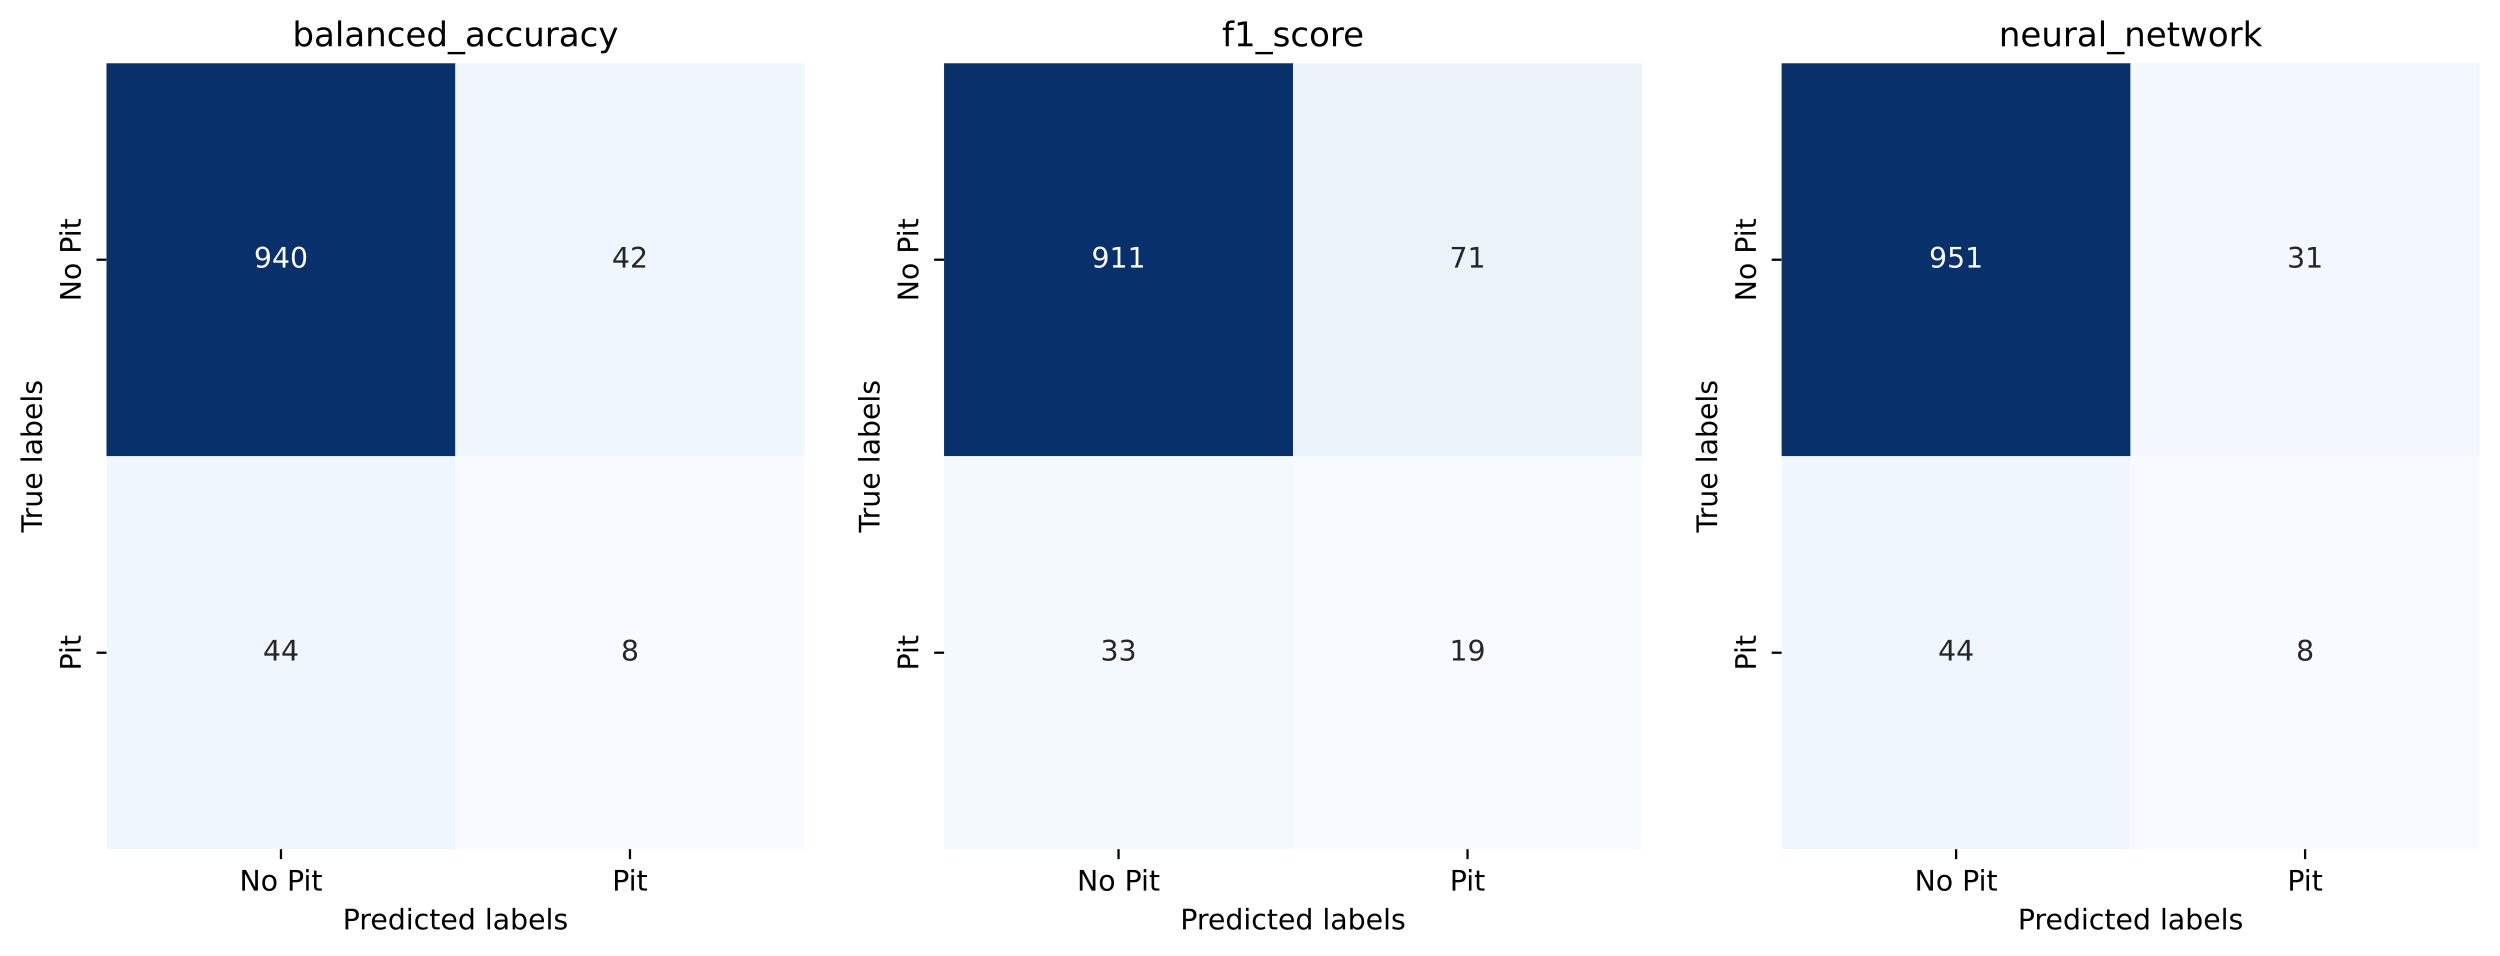
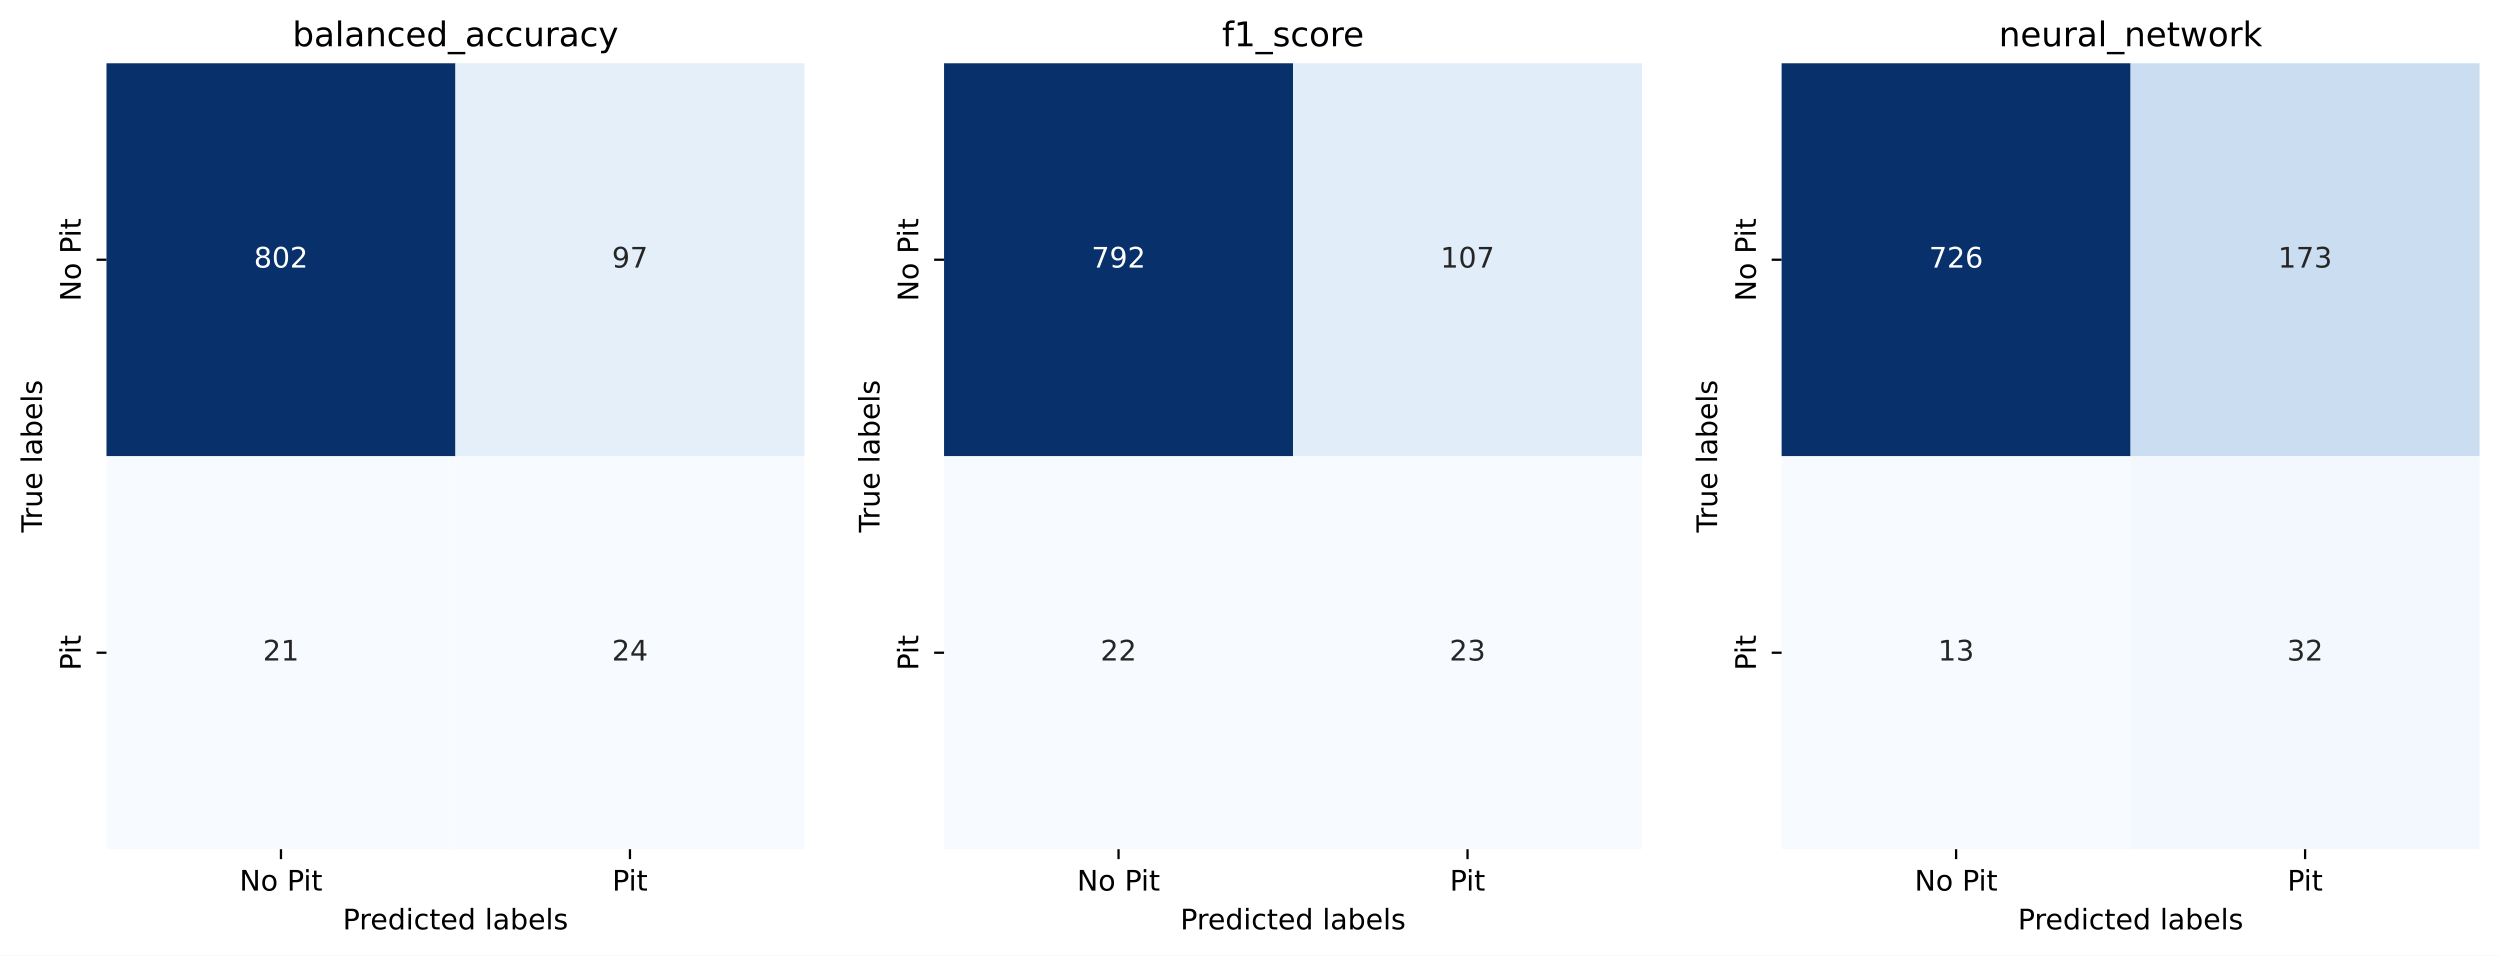
<svg xmlns="http://www.w3.org/2000/svg" xmlns:xlink="http://www.w3.org/1999/xlink" width="881.756pt" height="337.074pt" viewBox="0 0 881.756 337.074" version="1.1">
  <defs>
    <style type="text/css">*{stroke-linejoin: round; stroke-linecap: butt}</style>
  </defs>
  <g id="figure_1">
    <g id="patch_1">
      <path d="M 0 337.074  L 881.756 337.074  L 881.756 0  L 0 0  z " style="fill: #ffffff" />
    </g>
    <g id="axes_1">
      <g id="patch_2">
        <path d="M 37.556 299.518  L 283.733 299.518  L 283.733 22.318  L 37.556 22.318  z " style="fill: #ffffff" />
      </g>
      <g id="QuadMesh_1">
-         <path d="M 37.556 22.318  L 160.644 22.318  L 160.644 160.918  L 37.556 160.918  L 37.556 22.318  " clip-path="url(#p1b3967fce9)" style="fill: #08306b" />
-         <path d="M 160.644 22.318  L 283.733 22.318  L 283.733 160.918  L 160.644 160.918  L 160.644 22.318  " clip-path="url(#p1b3967fce9)" style="fill: #f0f6fd" />
-         <path d="M 37.556 160.918  L 160.644 160.918  L 160.644 299.518  L 37.556 299.518  L 37.556 160.918  " clip-path="url(#p1b3967fce9)" style="fill: #f0f6fd" />
-         <path d="M 160.644 160.918  L 283.733 160.918  L 283.733 299.518  L 160.644 299.518  L 160.644 160.918  " clip-path="url(#p1b3967fce9)" style="fill: #f7fbff" />
+         <path d="M 37.556 22.318  L 160.644 22.318  L 160.644 160.918  L 37.556 160.918  L 37.556 22.318  " clip-path="url(#p1afc5fcdc8)" style="fill: #08306b" />
+         <path d="M 160.644 22.318  L 283.733 22.318  L 283.733 160.918  L 160.644 160.918  L 160.644 22.318  " clip-path="url(#p1afc5fcdc8)" style="fill: #e4eff9" />
+         <path d="M 37.556 160.918  L 160.644 160.918  L 160.644 299.518  L 37.556 299.518  L 37.556 160.918  " clip-path="url(#p1afc5fcdc8)" style="fill: #f7fbff" />
+         <path d="M 160.644 160.918  L 283.733 160.918  L 283.733 299.518  L 160.644 299.518  L 160.644 160.918  " clip-path="url(#p1afc5fcdc8)" style="fill: #f7fbff" />
      </g>
      <g id="matplotlib.axis_1">
        <g id="xtick_1">
          <g id="line2d_1">
            <defs>
-               <path id="mb77bf428d7" d="M 0 0  L 0 3.5  " style="stroke: #000000; stroke-width: 0.8" />
+               <path id="m2339e3941e" d="M 0 0  L 0 3.5  " style="stroke: #000000; stroke-width: 0.8" />
            </defs>
            <g>
-               <use xlink:href="#mb77bf428d7" x="99.1" y="299.518" style="stroke: #000000; stroke-width: 0.8" />
+               <use xlink:href="#m2339e3941e" x="99.1" y="299.518" style="stroke: #000000; stroke-width: 0.8" />
            </g>
          </g>
          <g id="text_1">
            <g transform="translate(84.45974 314.1166) scale(0.1 -0.1)">
              <defs>
                <path id="DejaVuSans-4e" d="M 628 4666  L 1478 4666  L 3547 763  L 3547 4666  L 4159 4666  L 4159 0  L 3309 0  L 1241 3903  L 1241 0  L 628 0  L 628 4666  z " transform="scale(0.015625)" />
                <path id="DejaVuSans-6f" d="M 1959 3097  Q 1497 3097 1228 2736  Q 959 2375 959 1747  Q 959 1119 1226 758  Q 1494 397 1959 397  Q 2419 397 2687 759  Q 2956 1122 2956 1747  Q 2956 2369 2687 2733  Q 2419 3097 1959 3097  z M 1959 3584  Q 2709 3584 3137 3096  Q 3566 2609 3566 1747  Q 3566 888 3137 398  Q 2709 -91 1959 -91  Q 1206 -91 779 398  Q 353 888 353 1747  Q 353 2609 779 3096  Q 1206 3584 1959 3584  z " transform="scale(0.015625)" />
                <path id="DejaVuSans-20" transform="scale(0.015625)" />
                <path id="DejaVuSans-50" d="M 1259 4147  L 1259 2394  L 2053 2394  Q 2494 2394 2734 2622  Q 2975 2850 2975 3272  Q 2975 3691 2734 3919  Q 2494 4147 2053 4147  L 1259 4147  z M 628 4666  L 2053 4666  Q 2838 4666 3239 4311  Q 3641 3956 3641 3272  Q 3641 2581 3239 2228  Q 2838 1875 2053 1875  L 1259 1875  L 1259 0  L 628 0  L 628 4666  z " transform="scale(0.015625)" />
                <path id="DejaVuSans-69" d="M 603 3500  L 1178 3500  L 1178 0  L 603 0  L 603 3500  z M 603 4863  L 1178 4863  L 1178 4134  L 603 4134  L 603 4863  z " transform="scale(0.015625)" />
                <path id="DejaVuSans-74" d="M 1172 4494  L 1172 3500  L 2356 3500  L 2356 3053  L 1172 3053  L 1172 1153  Q 1172 725 1289 603  Q 1406 481 1766 481  L 2356 481  L 2356 0  L 1766 0  Q 1100 0 847 248  Q 594 497 594 1153  L 594 3053  L 172 3053  L 172 3500  L 594 3500  L 594 4494  L 1172 4494  z " transform="scale(0.015625)" />
              </defs>
              <use xlink:href="#DejaVuSans-4e" />
              <use xlink:href="#DejaVuSans-6f" x="74.805" />
              <use xlink:href="#DejaVuSans-20" x="135.986" />
              <use xlink:href="#DejaVuSans-50" x="167.773" />
              <use xlink:href="#DejaVuSans-69" x="225.826" />
              <use xlink:href="#DejaVuSans-74" x="253.609" />
            </g>
          </g>
        </g>
        <g id="xtick_2">
          <g id="line2d_2">
            <g>
-               <use xlink:href="#mb77bf428d7" x="222.189" y="299.518" style="stroke: #000000; stroke-width: 0.8" />
+               <use xlink:href="#m2339e3941e" x="222.189" y="299.518" style="stroke: #000000; stroke-width: 0.8" />
            </g>
          </g>
          <g id="text_2">
            <g transform="translate(215.937 314.1166) scale(0.1 -0.1)">
              <use xlink:href="#DejaVuSans-50" />
              <use xlink:href="#DejaVuSans-69" x="58.053" />
              <use xlink:href="#DejaVuSans-74" x="85.836" />
            </g>
          </g>
        </g>
        <g id="text_3">
          <g transform="translate(120.8875 327.7947) scale(0.1 -0.1)">
            <defs>
              <path id="DejaVuSans-72" d="M 2631 2963  Q 2534 3019 2420 3045  Q 2306 3072 2169 3072  Q 1681 3072 1420 2755  Q 1159 2438 1159 1844  L 1159 0  L 581 0  L 581 3500  L 1159 3500  L 1159 2956  Q 1341 3275 1631 3429  Q 1922 3584 2338 3584  Q 2397 3584 2469 3576  Q 2541 3569 2628 3553  L 2631 2963  z " transform="scale(0.015625)" />
              <path id="DejaVuSans-65" d="M 3597 1894  L 3597 1613  L 953 1613  Q 991 1019 1311 708  Q 1631 397 2203 397  Q 2534 397 2845 478  Q 3156 559 3463 722  L 3463 178  Q 3153 47 2828 -22  Q 2503 -91 2169 -91  Q 1331 -91 842 396  Q 353 884 353 1716  Q 353 2575 817 3079  Q 1281 3584 2069 3584  Q 2775 3584 3186 3129  Q 3597 2675 3597 1894  z M 3022 2063  Q 3016 2534 2758 2815  Q 2500 3097 2075 3097  Q 1594 3097 1305 2825  Q 1016 2553 972 2059  L 3022 2063  z " transform="scale(0.015625)" />
              <path id="DejaVuSans-64" d="M 2906 2969  L 2906 4863  L 3481 4863  L 3481 0  L 2906 0  L 2906 525  Q 2725 213 2448 61  Q 2172 -91 1784 -91  Q 1150 -91 751 415  Q 353 922 353 1747  Q 353 2572 751 3078  Q 1150 3584 1784 3584  Q 2172 3584 2448 3432  Q 2725 3281 2906 2969  z M 947 1747  Q 947 1113 1208 752  Q 1469 391 1925 391  Q 2381 391 2643 752  Q 2906 1113 2906 1747  Q 2906 2381 2643 2742  Q 2381 3103 1925 3103  Q 1469 3103 1208 2742  Q 947 2381 947 1747  z " transform="scale(0.015625)" />
              <path id="DejaVuSans-63" d="M 3122 3366  L 3122 2828  Q 2878 2963 2633 3030  Q 2388 3097 2138 3097  Q 1578 3097 1268 2742  Q 959 2388 959 1747  Q 959 1106 1268 751  Q 1578 397 2138 397  Q 2388 397 2633 464  Q 2878 531 3122 666  L 3122 134  Q 2881 22 2623 -34  Q 2366 -91 2075 -91  Q 1284 -91 818 406  Q 353 903 353 1747  Q 353 2603 823 3093  Q 1294 3584 2113 3584  Q 2378 3584 2631 3529  Q 2884 3475 3122 3366  z " transform="scale(0.015625)" />
              <path id="DejaVuSans-6c" d="M 603 4863  L 1178 4863  L 1178 0  L 603 0  L 603 4863  z " transform="scale(0.015625)" />
              <path id="DejaVuSans-61" d="M 2194 1759  Q 1497 1759 1228 1600  Q 959 1441 959 1056  Q 959 750 1161 570  Q 1363 391 1709 391  Q 2188 391 2477 730  Q 2766 1069 2766 1631  L 2766 1759  L 2194 1759  z M 3341 1997  L 3341 0  L 2766 0  L 2766 531  Q 2569 213 2275 61  Q 1981 -91 1556 -91  Q 1019 -91 701 211  Q 384 513 384 1019  Q 384 1609 779 1909  Q 1175 2209 1959 2209  L 2766 2209  L 2766 2266  Q 2766 2663 2505 2880  Q 2244 3097 1772 3097  Q 1472 3097 1187 3025  Q 903 2953 641 2809  L 641 3341  Q 956 3463 1253 3523  Q 1550 3584 1831 3584  Q 2591 3584 2966 3190  Q 3341 2797 3341 1997  z " transform="scale(0.015625)" />
              <path id="DejaVuSans-62" d="M 3116 1747  Q 3116 2381 2855 2742  Q 2594 3103 2138 3103  Q 1681 3103 1420 2742  Q 1159 2381 1159 1747  Q 1159 1113 1420 752  Q 1681 391 2138 391  Q 2594 391 2855 752  Q 3116 1113 3116 1747  z M 1159 2969  Q 1341 3281 1617 3432  Q 1894 3584 2278 3584  Q 2916 3584 3314 3078  Q 3713 2572 3713 1747  Q 3713 922 3314 415  Q 2916 -91 2278 -91  Q 1894 -91 1617 61  Q 1341 213 1159 525  L 1159 0  L 581 0  L 581 4863  L 1159 4863  L 1159 2969  z " transform="scale(0.015625)" />
              <path id="DejaVuSans-73" d="M 2834 3397  L 2834 2853  Q 2591 2978 2328 3040  Q 2066 3103 1784 3103  Q 1356 3103 1142 2972  Q 928 2841 928 2578  Q 928 2378 1081 2264  Q 1234 2150 1697 2047  L 1894 2003  Q 2506 1872 2764 1633  Q 3022 1394 3022 966  Q 3022 478 2636 193  Q 2250 -91 1575 -91  Q 1294 -91 989 -36  Q 684 19 347 128  L 347 722  Q 666 556 975 473  Q 1284 391 1588 391  Q 1994 391 2212 530  Q 2431 669 2431 922  Q 2431 1156 2273 1281  Q 2116 1406 1581 1522  L 1381 1569  Q 847 1681 609 1914  Q 372 2147 372 2553  Q 372 3047 722 3315  Q 1072 3584 1716 3584  Q 2034 3584 2315 3537  Q 2597 3491 2834 3397  z " transform="scale(0.015625)" />
            </defs>
            <use xlink:href="#DejaVuSans-50" />
            <use xlink:href="#DejaVuSans-72" x="58.553" />
            <use xlink:href="#DejaVuSans-65" x="97.416" />
            <use xlink:href="#DejaVuSans-64" x="158.939" />
            <use xlink:href="#DejaVuSans-69" x="222.416" />
            <use xlink:href="#DejaVuSans-63" x="250.199" />
            <use xlink:href="#DejaVuSans-74" x="305.18" />
            <use xlink:href="#DejaVuSans-65" x="344.389" />
            <use xlink:href="#DejaVuSans-64" x="405.912" />
            <use xlink:href="#DejaVuSans-20" x="469.389" />
            <use xlink:href="#DejaVuSans-6c" x="501.176" />
            <use xlink:href="#DejaVuSans-61" x="528.959" />
            <use xlink:href="#DejaVuSans-62" x="590.238" />
            <use xlink:href="#DejaVuSans-65" x="653.715" />
            <use xlink:href="#DejaVuSans-6c" x="715.238" />
            <use xlink:href="#DejaVuSans-73" x="743.021" />
          </g>
        </g>
      </g>
      <g id="matplotlib.axis_2">
        <g id="ytick_1">
          <g id="line2d_3">
            <defs>
-               <path id="mbcc150e328" d="M 0 0  L -3.5 0  " style="stroke: #000000; stroke-width: 0.8" />
+               <path id="m74293b259e" d="M 0 0  L -3.5 0  " style="stroke: #000000; stroke-width: 0.8" />
            </defs>
            <g>
-               <use xlink:href="#mbcc150e328" x="37.556" y="91.618" style="stroke: #000000; stroke-width: 0.8" />
+               <use xlink:href="#m74293b259e" x="37.556" y="91.618" style="stroke: #000000; stroke-width: 0.8" />
            </g>
          </g>
          <g id="text_4">
            <g transform="translate(28.47656 106.2588) rotate(-90) scale(0.1 -0.1)">
              <use xlink:href="#DejaVuSans-4e" />
              <use xlink:href="#DejaVuSans-6f" x="74.805" />
              <use xlink:href="#DejaVuSans-20" x="135.986" />
              <use xlink:href="#DejaVuSans-50" x="167.773" />
              <use xlink:href="#DejaVuSans-69" x="225.826" />
              <use xlink:href="#DejaVuSans-74" x="253.609" />
            </g>
          </g>
        </g>
        <g id="ytick_2">
          <g id="line2d_4">
            <g>
-               <use xlink:href="#mbcc150e328" x="37.556" y="230.218" style="stroke: #000000; stroke-width: 0.8" />
+               <use xlink:href="#m74293b259e" x="37.556" y="230.218" style="stroke: #000000; stroke-width: 0.8" />
            </g>
          </g>
          <g id="text_5">
            <g transform="translate(28.47656 236.4697) rotate(-90) scale(0.1 -0.1)">
              <use xlink:href="#DejaVuSans-50" />
              <use xlink:href="#DejaVuSans-69" x="58.053" />
              <use xlink:href="#DejaVuSans-74" x="85.836" />
            </g>
          </g>
        </g>
        <g id="text_6">
          <g transform="translate(14.79844 187.822) rotate(-90) scale(0.1 -0.1)">
            <defs>
              <path id="DejaVuSans-54" d="M -19 4666  L 3928 4666  L 3928 4134  L 2272 4134  L 2272 0  L 1638 0  L 1638 4134  L -19 4134  L -19 4666  z " transform="scale(0.015625)" />
              <path id="DejaVuSans-75" d="M 544 1381  L 544 3500  L 1119 3500  L 1119 1403  Q 1119 906 1312 657  Q 1506 409 1894 409  Q 2359 409 2629 706  Q 2900 1003 2900 1516  L 2900 3500  L 3475 3500  L 3475 0  L 2900 0  L 2900 538  Q 2691 219 2414 64  Q 2138 -91 1772 -91  Q 1169 -91 856 284  Q 544 659 544 1381  z M 1991 3584  L 1991 3584  z " transform="scale(0.015625)" />
            </defs>
            <use xlink:href="#DejaVuSans-54" />
            <use xlink:href="#DejaVuSans-72" x="46.334" />
            <use xlink:href="#DejaVuSans-75" x="87.447" />
            <use xlink:href="#DejaVuSans-65" x="150.826" />
            <use xlink:href="#DejaVuSans-20" x="212.35" />
            <use xlink:href="#DejaVuSans-6c" x="244.137" />
            <use xlink:href="#DejaVuSans-61" x="271.92" />
            <use xlink:href="#DejaVuSans-62" x="333.199" />
            <use xlink:href="#DejaVuSans-65" x="396.676" />
            <use xlink:href="#DejaVuSans-6c" x="458.199" />
            <use xlink:href="#DejaVuSans-73" x="485.982" />
          </g>
        </g>
      </g>
      <g id="text_7">
        <g style="fill: #ffffff" transform="translate(89.55662 94.3775) scale(0.1 -0.1)">
          <defs>
-             <path id="DejaVuSans-39" d="M 703 97  L 703 672  Q 941 559 1184 500  Q 1428 441 1663 441  Q 2288 441 2617 861  Q 2947 1281 2994 2138  Q 2813 1869 2534 1725  Q 2256 1581 1919 1581  Q 1219 1581 811 2004  Q 403 2428 403 3163  Q 403 3881 828 4315  Q 1253 4750 1959 4750  Q 2769 4750 3195 4129  Q 3622 3509 3622 2328  Q 3622 1225 3098 567  Q 2575 -91 1691 -91  Q 1453 -91 1209 -44  Q 966 3 703 97  z M 1959 2075  Q 2384 2075 2632 2365  Q 2881 2656 2881 3163  Q 2881 3666 2632 3958  Q 2384 4250 1959 4250  Q 1534 4250 1286 3958  Q 1038 3666 1038 3163  Q 1038 2656 1286 2365  Q 1534 2075 1959 2075  z " transform="scale(0.015625)" />
-             <path id="DejaVuSans-34" d="M 2419 4116  L 825 1625  L 2419 1625  L 2419 4116  z M 2253 4666  L 3047 4666  L 3047 1625  L 3713 1625  L 3713 1100  L 3047 1100  L 3047 0  L 2419 0  L 2419 1100  L 313 1100  L 313 1709  L 2253 4666  z " transform="scale(0.015625)" />
+             <path id="DejaVuSans-38" d="M 2034 2216  Q 1584 2216 1326 1975  Q 1069 1734 1069 1313  Q 1069 891 1326 650  Q 1584 409 2034 409  Q 2484 409 2743 651  Q 3003 894 3003 1313  Q 3003 1734 2745 1975  Q 2488 2216 2034 2216  z M 1403 2484  Q 997 2584 770 2862  Q 544 3141 544 3541  Q 544 4100 942 4425  Q 1341 4750 2034 4750  Q 2731 4750 3128 4425  Q 3525 4100 3525 3541  Q 3525 3141 3298 2862  Q 3072 2584 2669 2484  Q 3125 2378 3379 2068  Q 3634 1759 3634 1313  Q 3634 634 3220 271  Q 2806 -91 2034 -91  Q 1263 -91 848 271  Q 434 634 434 1313  Q 434 1759 690 2068  Q 947 2378 1403 2484  z M 1172 3481  Q 1172 3119 1398 2916  Q 1625 2713 2034 2713  Q 2441 2713 2670 2916  Q 2900 3119 2900 3481  Q 2900 3844 2670 4047  Q 2441 4250 2034 4250  Q 1625 4250 1398 4047  Q 1172 3844 1172 3481  z " transform="scale(0.015625)" />
            <path id="DejaVuSans-30" d="M 2034 4250  Q 1547 4250 1301 3770  Q 1056 3291 1056 2328  Q 1056 1369 1301 889  Q 1547 409 2034 409  Q 2525 409 2770 889  Q 3016 1369 3016 2328  Q 3016 3291 2770 3770  Q 2525 4250 2034 4250  z M 2034 4750  Q 2819 4750 3233 4129  Q 3647 3509 3647 2328  Q 3647 1150 3233 529  Q 2819 -91 2034 -91  Q 1250 -91 836 529  Q 422 1150 422 2328  Q 422 3509 836 4129  Q 1250 4750 2034 4750  z " transform="scale(0.015625)" />
-           </defs>
-           <use xlink:href="#DejaVuSans-39" />
-           <use xlink:href="#DejaVuSans-34" x="63.623" />
-           <use xlink:href="#DejaVuSans-30" x="127.246" />
+             <path id="DejaVuSans-32" d="M 1228 531  L 3431 531  L 3431 0  L 469 0  L 469 531  Q 828 903 1448 1529  Q 2069 2156 2228 2338  Q 2531 2678 2651 2914  Q 2772 3150 2772 3378  Q 2772 3750 2511 3984  Q 2250 4219 1831 4219  Q 1534 4219 1204 4116  Q 875 4013 500 3803  L 500 4441  Q 881 4594 1212 4672  Q 1544 4750 1819 4750  Q 2544 4750 2975 4387  Q 3406 4025 3406 3419  Q 3406 3131 3298 2873  Q 3191 2616 2906 2266  Q 2828 2175 2409 1742  Q 1991 1309 1228 531  z " transform="scale(0.015625)" />
+           </defs>
+           <use xlink:href="#DejaVuSans-38" />
+           <use xlink:href="#DejaVuSans-30" x="63.623" />
+           <use xlink:href="#DejaVuSans-32" x="127.246" />
        </g>
      </g>
      <g id="text_8">
        <g style="fill: #262626" transform="translate(215.8261 94.3775) scale(0.1 -0.1)">
          <defs>
-             <path id="DejaVuSans-32" d="M 1228 531  L 3431 531  L 3431 0  L 469 0  L 469 531  Q 828 903 1448 1529  Q 2069 2156 2228 2338  Q 2531 2678 2651 2914  Q 2772 3150 2772 3378  Q 2772 3750 2511 3984  Q 2250 4219 1831 4219  Q 1534 4219 1204 4116  Q 875 4013 500 3803  L 500 4441  Q 881 4594 1212 4672  Q 1544 4750 1819 4750  Q 2544 4750 2975 4387  Q 3406 4025 3406 3419  Q 3406 3131 3298 2873  Q 3191 2616 2906 2266  Q 2828 2175 2409 1742  Q 1991 1309 1228 531  z " transform="scale(0.015625)" />
-           </defs>
-           <use xlink:href="#DejaVuSans-34" />
-           <use xlink:href="#DejaVuSans-32" x="63.623" />
+             <path id="DejaVuSans-39" d="M 703 97  L 703 672  Q 941 559 1184 500  Q 1428 441 1663 441  Q 2288 441 2617 861  Q 2947 1281 2994 2138  Q 2813 1869 2534 1725  Q 2256 1581 1919 1581  Q 1219 1581 811 2004  Q 403 2428 403 3163  Q 403 3881 828 4315  Q 1253 4750 1959 4750  Q 2769 4750 3195 4129  Q 3622 3509 3622 2328  Q 3622 1225 3098 567  Q 2575 -91 1691 -91  Q 1453 -91 1209 -44  Q 966 3 703 97  z M 1959 2075  Q 2384 2075 2632 2365  Q 2881 2656 2881 3163  Q 2881 3666 2632 3958  Q 2384 4250 1959 4250  Q 1534 4250 1286 3958  Q 1038 3666 1038 3163  Q 1038 2656 1286 2365  Q 1534 2075 1959 2075  z " transform="scale(0.015625)" />
+             <path id="DejaVuSans-37" d="M 525 4666  L 3525 4666  L 3525 4397  L 1831 0  L 1172 0  L 2766 4134  L 525 4134  L 525 4666  z " transform="scale(0.015625)" />
+           </defs>
+           <use xlink:href="#DejaVuSans-39" />
+           <use xlink:href="#DejaVuSans-37" x="63.623" />
        </g>
      </g>
      <g id="text_9">
        <g style="fill: #262626" transform="translate(92.73787 232.9775) scale(0.1 -0.1)">
-           <use xlink:href="#DejaVuSans-34" />
+           <defs>
+             <path id="DejaVuSans-31" d="M 794 531  L 1825 531  L 1825 4091  L 703 3866  L 703 4441  L 1819 4666  L 2450 4666  L 2450 531  L 3481 531  L 3481 0  L 794 0  L 794 531  z " transform="scale(0.015625)" />
+           </defs>
+           <use xlink:href="#DejaVuSans-32" />
+           <use xlink:href="#DejaVuSans-31" x="63.623" />
+         </g>
+       </g>
+       <g id="text_10">
+         <g style="fill: #262626" transform="translate(215.8261 232.9775) scale(0.1 -0.1)">
+           <defs>
+             <path id="DejaVuSans-34" d="M 2419 4116  L 825 1625  L 2419 1625  L 2419 4116  z M 2253 4666  L 3047 4666  L 3047 1625  L 3713 1625  L 3713 1100  L 3047 1100  L 3047 0  L 2419 0  L 2419 1100  L 313 1100  L 313 1709  L 2253 4666  z " transform="scale(0.015625)" />
+           </defs>
+           <use xlink:href="#DejaVuSans-32" />
          <use xlink:href="#DejaVuSans-34" x="63.623" />
-         </g>
-       </g>
-       <g id="text_10">
-         <g style="fill: #262626" transform="translate(219.0074 232.9775) scale(0.1 -0.1)">
-           <defs>
-             <path id="DejaVuSans-38" d="M 2034 2216  Q 1584 2216 1326 1975  Q 1069 1734 1069 1313  Q 1069 891 1326 650  Q 1584 409 2034 409  Q 2484 409 2743 651  Q 3003 894 3003 1313  Q 3003 1734 2745 1975  Q 2488 2216 2034 2216  z M 1403 2484  Q 997 2584 770 2862  Q 544 3141 544 3541  Q 544 4100 942 4425  Q 1341 4750 2034 4750  Q 2731 4750 3128 4425  Q 3525 4100 3525 3541  Q 3525 3141 3298 2862  Q 3072 2584 2669 2484  Q 3125 2378 3379 2068  Q 3634 1759 3634 1313  Q 3634 634 3220 271  Q 2806 -91 2034 -91  Q 1263 -91 848 271  Q 434 634 434 1313  Q 434 1759 690 2068  Q 947 2378 1403 2484  z M 1172 3481  Q 1172 3119 1398 2916  Q 1625 2713 2034 2713  Q 2441 2713 2670 2916  Q 2900 3119 2900 3481  Q 2900 3844 2670 4047  Q 2441 4250 2034 4250  Q 1625 4250 1398 4047  Q 1172 3844 1172 3481  z " transform="scale(0.015625)" />
-           </defs>
-           <use xlink:href="#DejaVuSans-38" />
        </g>
      </g>
      <g id="text_11">
        <g transform="translate(103.141 16.31812) scale(0.12 -0.12)">
          <defs>
            <path id="DejaVuSans-6e" d="M 3513 2113  L 3513 0  L 2938 0  L 2938 2094  Q 2938 2591 2744 2837  Q 2550 3084 2163 3084  Q 1697 3084 1428 2787  Q 1159 2491 1159 1978  L 1159 0  L 581 0  L 581 3500  L 1159 3500  L 1159 2956  Q 1366 3272 1645 3428  Q 1925 3584 2291 3584  Q 2894 3584 3203 3211  Q 3513 2838 3513 2113  z " transform="scale(0.015625)" />
            <path id="DejaVuSans-5f" d="M 3263 -1063  L 3263 -1509  L -63 -1509  L -63 -1063  L 3263 -1063  z " transform="scale(0.015625)" />
            <path id="DejaVuSans-79" d="M 2059 -325  Q 1816 -950 1584 -1140  Q 1353 -1331 966 -1331  L 506 -1331  L 506 -850  L 844 -850  Q 1081 -850 1212 -737  Q 1344 -625 1503 -206  L 1606 56  L 191 3500  L 800 3500  L 1894 763  L 2988 3500  L 3597 3500  L 2059 -325  z " transform="scale(0.015625)" />
          </defs>
          <use xlink:href="#DejaVuSans-62" />
          <use xlink:href="#DejaVuSans-61" x="63.477" />
          <use xlink:href="#DejaVuSans-6c" x="124.756" />
          <use xlink:href="#DejaVuSans-61" x="152.539" />
          <use xlink:href="#DejaVuSans-6e" x="213.818" />
          <use xlink:href="#DejaVuSans-63" x="277.197" />
          <use xlink:href="#DejaVuSans-65" x="332.178" />
          <use xlink:href="#DejaVuSans-64" x="393.701" />
          <use xlink:href="#DejaVuSans-5f" x="457.178" />
          <use xlink:href="#DejaVuSans-61" x="507.178" />
          <use xlink:href="#DejaVuSans-63" x="568.457" />
          <use xlink:href="#DejaVuSans-63" x="623.438" />
          <use xlink:href="#DejaVuSans-75" x="678.418" />
          <use xlink:href="#DejaVuSans-72" x="741.797" />
          <use xlink:href="#DejaVuSans-61" x="782.91" />
          <use xlink:href="#DejaVuSans-63" x="844.189" />
          <use xlink:href="#DejaVuSans-79" x="899.17" />
        </g>
      </g>
    </g>
    <g id="axes_2">
      <g id="patch_3">
        <path d="M 332.968 299.518  L 579.144 299.518  L 579.144 22.318  L 332.968 22.318  z " style="fill: #ffffff" />
      </g>
      <g id="QuadMesh_2">
-         <path d="M 332.968 22.318  L 456.056 22.318  L 456.056 160.918  L 332.968 160.918  L 332.968 22.318  " clip-path="url(#paf5685ad51)" style="fill: #08306b" />
-         <path d="M 456.056 22.318  L 579.144 22.318  L 579.144 160.918  L 456.056 160.918  L 456.056 22.318  " clip-path="url(#paf5685ad51)" style="fill: #ecf4fb" />
-         <path d="M 332.968 160.918  L 456.056 160.918  L 456.056 299.518  L 332.968 299.518  L 332.968 160.918  " clip-path="url(#paf5685ad51)" style="fill: #f4f9fe" />
-         <path d="M 456.056 160.918  L 579.144 160.918  L 579.144 299.518  L 456.056 299.518  L 456.056 160.918  " clip-path="url(#paf5685ad51)" style="fill: #f7fbff" />
+         <path d="M 332.968 22.318  L 456.056 22.318  L 456.056 160.918  L 332.968 160.918  L 332.968 22.318  " clip-path="url(#p46edfa2f59)" style="fill: #08306b" />
+         <path d="M 456.056 22.318  L 579.144 22.318  L 579.144 160.918  L 456.056 160.918  L 456.056 22.318  " clip-path="url(#p46edfa2f59)" style="fill: #e1edf8" />
+         <path d="M 332.968 160.918  L 456.056 160.918  L 456.056 299.518  L 332.968 299.518  L 332.968 160.918  " clip-path="url(#p46edfa2f59)" style="fill: #f7fbff" />
+         <path d="M 456.056 160.918  L 579.144 160.918  L 579.144 299.518  L 456.056 299.518  L 456.056 160.918  " clip-path="url(#p46edfa2f59)" style="fill: #f7fbff" />
      </g>
      <g id="matplotlib.axis_3">
        <g id="xtick_3">
          <g id="line2d_5">
            <g>
-               <use xlink:href="#mb77bf428d7" x="394.512" y="299.518" style="stroke: #000000; stroke-width: 0.8" />
+               <use xlink:href="#m2339e3941e" x="394.512" y="299.518" style="stroke: #000000; stroke-width: 0.8" />
            </g>
          </g>
          <g id="text_12">
            <g transform="translate(379.8715 314.1166) scale(0.1 -0.1)">
              <use xlink:href="#DejaVuSans-4e" />
              <use xlink:href="#DejaVuSans-6f" x="74.805" />
              <use xlink:href="#DejaVuSans-20" x="135.986" />
              <use xlink:href="#DejaVuSans-50" x="167.773" />
              <use xlink:href="#DejaVuSans-69" x="225.826" />
              <use xlink:href="#DejaVuSans-74" x="253.609" />
            </g>
          </g>
        </g>
        <g id="xtick_4">
          <g id="line2d_6">
            <g>
-               <use xlink:href="#mb77bf428d7" x="517.6" y="299.518" style="stroke: #000000; stroke-width: 0.8" />
+               <use xlink:href="#m2339e3941e" x="517.6" y="299.518" style="stroke: #000000; stroke-width: 0.8" />
            </g>
          </g>
          <g id="text_13">
            <g transform="translate(511.3488 314.1166) scale(0.1 -0.1)">
              <use xlink:href="#DejaVuSans-50" />
              <use xlink:href="#DejaVuSans-69" x="58.053" />
              <use xlink:href="#DejaVuSans-74" x="85.836" />
            </g>
          </g>
        </g>
        <g id="text_14">
          <g transform="translate(416.2992 327.7947) scale(0.1 -0.1)">
            <use xlink:href="#DejaVuSans-50" />
            <use xlink:href="#DejaVuSans-72" x="58.553" />
            <use xlink:href="#DejaVuSans-65" x="97.416" />
            <use xlink:href="#DejaVuSans-64" x="158.939" />
            <use xlink:href="#DejaVuSans-69" x="222.416" />
            <use xlink:href="#DejaVuSans-63" x="250.199" />
            <use xlink:href="#DejaVuSans-74" x="305.18" />
            <use xlink:href="#DejaVuSans-65" x="344.389" />
            <use xlink:href="#DejaVuSans-64" x="405.912" />
            <use xlink:href="#DejaVuSans-20" x="469.389" />
            <use xlink:href="#DejaVuSans-6c" x="501.176" />
            <use xlink:href="#DejaVuSans-61" x="528.959" />
            <use xlink:href="#DejaVuSans-62" x="590.238" />
            <use xlink:href="#DejaVuSans-65" x="653.715" />
            <use xlink:href="#DejaVuSans-6c" x="715.238" />
            <use xlink:href="#DejaVuSans-73" x="743.021" />
          </g>
        </g>
      </g>
      <g id="matplotlib.axis_4">
        <g id="ytick_3">
          <g id="line2d_7">
            <g>
-               <use xlink:href="#mbcc150e328" x="332.968" y="91.618" style="stroke: #000000; stroke-width: 0.8" />
+               <use xlink:href="#m74293b259e" x="332.968" y="91.618" style="stroke: #000000; stroke-width: 0.8" />
            </g>
          </g>
          <g id="text_15">
            <g transform="translate(323.8883 106.2588) rotate(-90) scale(0.1 -0.1)">
              <use xlink:href="#DejaVuSans-4e" />
              <use xlink:href="#DejaVuSans-6f" x="74.805" />
              <use xlink:href="#DejaVuSans-20" x="135.986" />
              <use xlink:href="#DejaVuSans-50" x="167.773" />
              <use xlink:href="#DejaVuSans-69" x="225.826" />
              <use xlink:href="#DejaVuSans-74" x="253.609" />
            </g>
          </g>
        </g>
        <g id="ytick_4">
          <g id="line2d_8">
            <g>
-               <use xlink:href="#mbcc150e328" x="332.968" y="230.218" style="stroke: #000000; stroke-width: 0.8" />
+               <use xlink:href="#m74293b259e" x="332.968" y="230.218" style="stroke: #000000; stroke-width: 0.8" />
            </g>
          </g>
          <g id="text_16">
            <g transform="translate(323.8883 236.4697) rotate(-90) scale(0.1 -0.1)">
              <use xlink:href="#DejaVuSans-50" />
              <use xlink:href="#DejaVuSans-69" x="58.053" />
              <use xlink:href="#DejaVuSans-74" x="85.836" />
            </g>
          </g>
        </g>
        <g id="text_17">
          <g transform="translate(310.2102 187.822) rotate(-90) scale(0.1 -0.1)">
            <use xlink:href="#DejaVuSans-54" />
            <use xlink:href="#DejaVuSans-72" x="46.334" />
            <use xlink:href="#DejaVuSans-75" x="87.447" />
            <use xlink:href="#DejaVuSans-65" x="150.826" />
            <use xlink:href="#DejaVuSans-20" x="212.35" />
            <use xlink:href="#DejaVuSans-6c" x="244.137" />
            <use xlink:href="#DejaVuSans-61" x="271.92" />
            <use xlink:href="#DejaVuSans-62" x="333.199" />
            <use xlink:href="#DejaVuSans-65" x="396.676" />
            <use xlink:href="#DejaVuSans-6c" x="458.199" />
            <use xlink:href="#DejaVuSans-73" x="485.982" />
          </g>
        </g>
      </g>
      <g id="text_18">
        <g style="fill: #ffffff" transform="translate(384.9684 94.3775) scale(0.1 -0.1)">
-           <defs>
-             <path id="DejaVuSans-31" d="M 794 531  L 1825 531  L 1825 4091  L 703 3866  L 703 4441  L 1819 4666  L 2450 4666  L 2450 531  L 3481 531  L 3481 0  L 794 0  L 794 531  z " transform="scale(0.015625)" />
-           </defs>
-           <use xlink:href="#DejaVuSans-39" />
-           <use xlink:href="#DejaVuSans-31" x="63.623" />
-           <use xlink:href="#DejaVuSans-31" x="127.246" />
+           <use xlink:href="#DejaVuSans-37" />
+           <use xlink:href="#DejaVuSans-39" x="63.623" />
+           <use xlink:href="#DejaVuSans-32" x="127.246" />
        </g>
      </g>
      <g id="text_19">
-         <g style="fill: #262626" transform="translate(511.2379 94.3775) scale(0.1 -0.1)">
-           <defs>
-             <path id="DejaVuSans-37" d="M 525 4666  L 3525 4666  L 3525 4397  L 1831 0  L 1172 0  L 2766 4134  L 525 4134  L 525 4666  z " transform="scale(0.015625)" />
-           </defs>
-           <use xlink:href="#DejaVuSans-37" />
-           <use xlink:href="#DejaVuSans-31" x="63.623" />
+         <g style="fill: #262626" transform="translate(508.0566 94.3775) scale(0.1 -0.1)">
+           <use xlink:href="#DejaVuSans-31" />
+           <use xlink:href="#DejaVuSans-30" x="63.623" />
+           <use xlink:href="#DejaVuSans-37" x="127.246" />
        </g>
      </g>
      <g id="text_20">
        <g style="fill: #262626" transform="translate(388.1496 232.9775) scale(0.1 -0.1)">
-           <defs>
-             <path id="DejaVuSans-33" d="M 2597 2516  Q 3050 2419 3304 2112  Q 3559 1806 3559 1356  Q 3559 666 3084 287  Q 2609 -91 1734 -91  Q 1441 -91 1130 -33  Q 819 25 488 141  L 488 750  Q 750 597 1062 519  Q 1375 441 1716 441  Q 2309 441 2620 675  Q 2931 909 2931 1356  Q 2931 1769 2642 2001  Q 2353 2234 1838 2234  L 1294 2234  L 1294 2753  L 1863 2753  Q 2328 2753 2575 2939  Q 2822 3125 2822 3475  Q 2822 3834 2567 4026  Q 2313 4219 1838 4219  Q 1578 4219 1281 4162  Q 984 4106 628 3988  L 628 4550  Q 988 4650 1302 4700  Q 1616 4750 1894 4750  Q 2613 4750 3031 4423  Q 3450 4097 3450 3541  Q 3450 3153 3228 2886  Q 3006 2619 2597 2516  z " transform="scale(0.015625)" />
-           </defs>
-           <use xlink:href="#DejaVuSans-33" />
-           <use xlink:href="#DejaVuSans-33" x="63.623" />
+           <use xlink:href="#DejaVuSans-32" />
+           <use xlink:href="#DejaVuSans-32" x="63.623" />
        </g>
      </g>
      <g id="text_21">
        <g style="fill: #262626" transform="translate(511.2379 232.9775) scale(0.1 -0.1)">
-           <use xlink:href="#DejaVuSans-31" />
-           <use xlink:href="#DejaVuSans-39" x="63.623" />
+           <defs>
+             <path id="DejaVuSans-33" d="M 2597 2516  Q 3050 2419 3304 2112  Q 3559 1806 3559 1356  Q 3559 666 3084 287  Q 2609 -91 1734 -91  Q 1441 -91 1130 -33  Q 819 25 488 141  L 488 750  Q 750 597 1062 519  Q 1375 441 1716 441  Q 2309 441 2620 675  Q 2931 909 2931 1356  Q 2931 1769 2642 2001  Q 2353 2234 1838 2234  L 1294 2234  L 1294 2753  L 1863 2753  Q 2328 2753 2575 2939  Q 2822 3125 2822 3475  Q 2822 3834 2567 4026  Q 2313 4219 1838 4219  Q 1578 4219 1281 4162  Q 984 4106 628 3988  L 628 4550  Q 988 4650 1302 4700  Q 1616 4750 1894 4750  Q 2613 4750 3031 4423  Q 3450 4097 3450 3541  Q 3450 3153 3228 2886  Q 3006 2619 2597 2516  z " transform="scale(0.015625)" />
+           </defs>
+           <use xlink:href="#DejaVuSans-32" />
+           <use xlink:href="#DejaVuSans-33" x="63.623" />
        </g>
      </g>
      <g id="text_22">
        <g transform="translate(431.0072 16.31812) scale(0.12 -0.12)">
          <defs>
            <path id="DejaVuSans-66" d="M 2375 4863  L 2375 4384  L 1825 4384  Q 1516 4384 1395 4259  Q 1275 4134 1275 3809  L 1275 3500  L 2222 3500  L 2222 3053  L 1275 3053  L 1275 0  L 697 0  L 697 3053  L 147 3053  L 147 3500  L 697 3500  L 697 3744  Q 697 4328 969 4595  Q 1241 4863 1831 4863  L 2375 4863  z " transform="scale(0.015625)" />
          </defs>
          <use xlink:href="#DejaVuSans-66" />
          <use xlink:href="#DejaVuSans-31" x="35.205" />
          <use xlink:href="#DejaVuSans-5f" x="98.828" />
          <use xlink:href="#DejaVuSans-73" x="148.828" />
          <use xlink:href="#DejaVuSans-63" x="200.928" />
          <use xlink:href="#DejaVuSans-6f" x="255.908" />
          <use xlink:href="#DejaVuSans-72" x="317.09" />
          <use xlink:href="#DejaVuSans-65" x="355.953" />
        </g>
      </g>
    </g>
    <g id="axes_3">
      <g id="patch_4">
        <path d="M 628.38 299.518  L 874.556 299.518  L 874.556 22.318  L 628.38 22.318  z " style="fill: #ffffff" />
      </g>
      <g id="QuadMesh_3">
-         <path d="M 628.38 22.318  L 751.468 22.318  L 751.468 160.918  L 628.38 160.918  L 628.38 22.318  " clip-path="url(#p4afd899915)" style="fill: #08306b" />
-         <path d="M 751.468 22.318  L 874.556 22.318  L 874.556 160.918  L 751.468 160.918  L 751.468 22.318  " clip-path="url(#p4afd899915)" style="fill: #f2f8fd" />
-         <path d="M 628.38 160.918  L 751.468 160.918  L 751.468 299.518  L 628.38 299.518  L 628.38 160.918  " clip-path="url(#p4afd899915)" style="fill: #f0f6fd" />
-         <path d="M 751.468 160.918  L 874.556 160.918  L 874.556 299.518  L 751.468 299.518  L 751.468 160.918  " clip-path="url(#p4afd899915)" style="fill: #f7fbff" />
+         <path d="M 628.38 22.318  L 751.468 22.318  L 751.468 160.918  L 628.38 160.918  L 628.38 22.318  " clip-path="url(#p9695bf221d)" style="fill: #08306b" />
+         <path d="M 751.468 22.318  L 874.556 22.318  L 874.556 160.918  L 751.468 160.918  L 751.468 22.318  " clip-path="url(#p9695bf221d)" style="fill: #cbdef1" />
+         <path d="M 628.38 160.918  L 751.468 160.918  L 751.468 299.518  L 628.38 299.518  L 628.38 160.918  " clip-path="url(#p9695bf221d)" style="fill: #f7fbff" />
+         <path d="M 751.468 160.918  L 874.556 160.918  L 874.556 299.518  L 751.468 299.518  L 751.468 160.918  " clip-path="url(#p9695bf221d)" style="fill: #f2f8fd" />
      </g>
      <g id="matplotlib.axis_5">
        <g id="xtick_5">
          <g id="line2d_9">
            <g>
-               <use xlink:href="#mb77bf428d7" x="689.924" y="299.518" style="stroke: #000000; stroke-width: 0.8" />
+               <use xlink:href="#m2339e3941e" x="689.924" y="299.518" style="stroke: #000000; stroke-width: 0.8" />
            </g>
          </g>
          <g id="text_23">
            <g transform="translate(675.2833 314.1166) scale(0.1 -0.1)">
              <use xlink:href="#DejaVuSans-4e" />
              <use xlink:href="#DejaVuSans-6f" x="74.805" />
              <use xlink:href="#DejaVuSans-20" x="135.986" />
              <use xlink:href="#DejaVuSans-50" x="167.773" />
              <use xlink:href="#DejaVuSans-69" x="225.826" />
              <use xlink:href="#DejaVuSans-74" x="253.609" />
            </g>
          </g>
        </g>
        <g id="xtick_6">
          <g id="line2d_10">
            <g>
-               <use xlink:href="#mb77bf428d7" x="813.012" y="299.518" style="stroke: #000000; stroke-width: 0.8" />
+               <use xlink:href="#m2339e3941e" x="813.012" y="299.518" style="stroke: #000000; stroke-width: 0.8" />
            </g>
          </g>
          <g id="text_24">
            <g transform="translate(806.7606 314.1166) scale(0.1 -0.1)">
              <use xlink:href="#DejaVuSans-50" />
              <use xlink:href="#DejaVuSans-69" x="58.053" />
              <use xlink:href="#DejaVuSans-74" x="85.836" />
            </g>
          </g>
        </g>
        <g id="text_25">
          <g transform="translate(711.711 327.7947) scale(0.1 -0.1)">
            <use xlink:href="#DejaVuSans-50" />
            <use xlink:href="#DejaVuSans-72" x="58.553" />
            <use xlink:href="#DejaVuSans-65" x="97.416" />
            <use xlink:href="#DejaVuSans-64" x="158.939" />
            <use xlink:href="#DejaVuSans-69" x="222.416" />
            <use xlink:href="#DejaVuSans-63" x="250.199" />
            <use xlink:href="#DejaVuSans-74" x="305.18" />
            <use xlink:href="#DejaVuSans-65" x="344.389" />
            <use xlink:href="#DejaVuSans-64" x="405.912" />
            <use xlink:href="#DejaVuSans-20" x="469.389" />
            <use xlink:href="#DejaVuSans-6c" x="501.176" />
            <use xlink:href="#DejaVuSans-61" x="528.959" />
            <use xlink:href="#DejaVuSans-62" x="590.238" />
            <use xlink:href="#DejaVuSans-65" x="653.715" />
            <use xlink:href="#DejaVuSans-6c" x="715.238" />
            <use xlink:href="#DejaVuSans-73" x="743.021" />
          </g>
        </g>
      </g>
      <g id="matplotlib.axis_6">
        <g id="ytick_5">
          <g id="line2d_11">
            <g>
-               <use xlink:href="#mbcc150e328" x="628.38" y="91.618" style="stroke: #000000; stroke-width: 0.8" />
+               <use xlink:href="#m74293b259e" x="628.38" y="91.618" style="stroke: #000000; stroke-width: 0.8" />
            </g>
          </g>
          <g id="text_26">
            <g transform="translate(619.3001 106.2588) rotate(-90) scale(0.1 -0.1)">
              <use xlink:href="#DejaVuSans-4e" />
              <use xlink:href="#DejaVuSans-6f" x="74.805" />
              <use xlink:href="#DejaVuSans-20" x="135.986" />
              <use xlink:href="#DejaVuSans-50" x="167.773" />
              <use xlink:href="#DejaVuSans-69" x="225.826" />
              <use xlink:href="#DejaVuSans-74" x="253.609" />
            </g>
          </g>
        </g>
        <g id="ytick_6">
          <g id="line2d_12">
            <g>
-               <use xlink:href="#mbcc150e328" x="628.38" y="230.218" style="stroke: #000000; stroke-width: 0.8" />
+               <use xlink:href="#m74293b259e" x="628.38" y="230.218" style="stroke: #000000; stroke-width: 0.8" />
            </g>
          </g>
          <g id="text_27">
            <g transform="translate(619.3001 236.4697) rotate(-90) scale(0.1 -0.1)">
              <use xlink:href="#DejaVuSans-50" />
              <use xlink:href="#DejaVuSans-69" x="58.053" />
              <use xlink:href="#DejaVuSans-74" x="85.836" />
            </g>
          </g>
        </g>
        <g id="text_28">
          <g transform="translate(605.622 187.822) rotate(-90) scale(0.1 -0.1)">
            <use xlink:href="#DejaVuSans-54" />
            <use xlink:href="#DejaVuSans-72" x="46.334" />
            <use xlink:href="#DejaVuSans-75" x="87.447" />
            <use xlink:href="#DejaVuSans-65" x="150.826" />
            <use xlink:href="#DejaVuSans-20" x="212.35" />
            <use xlink:href="#DejaVuSans-6c" x="244.137" />
            <use xlink:href="#DejaVuSans-61" x="271.92" />
            <use xlink:href="#DejaVuSans-62" x="333.199" />
            <use xlink:href="#DejaVuSans-65" x="396.676" />
            <use xlink:href="#DejaVuSans-6c" x="458.199" />
            <use xlink:href="#DejaVuSans-73" x="485.982" />
          </g>
        </g>
      </g>
      <g id="text_29">
        <g style="fill: #ffffff" transform="translate(680.3801 94.3775) scale(0.1 -0.1)">
          <defs>
-             <path id="DejaVuSans-35" d="M 691 4666  L 3169 4666  L 3169 4134  L 1269 4134  L 1269 2991  Q 1406 3038 1543 3061  Q 1681 3084 1819 3084  Q 2600 3084 3056 2656  Q 3513 2228 3513 1497  Q 3513 744 3044 326  Q 2575 -91 1722 -91  Q 1428 -91 1123 -41  Q 819 9 494 109  L 494 744  Q 775 591 1075 516  Q 1375 441 1709 441  Q 2250 441 2565 725  Q 2881 1009 2881 1497  Q 2881 1984 2565 2268  Q 2250 2553 1709 2553  Q 1456 2553 1204 2497  Q 953 2441 691 2322  L 691 4666  z " transform="scale(0.015625)" />
-           </defs>
-           <use xlink:href="#DejaVuSans-39" />
-           <use xlink:href="#DejaVuSans-35" x="63.623" />
-           <use xlink:href="#DejaVuSans-31" x="127.246" />
+             <path id="DejaVuSans-36" d="M 2113 2584  Q 1688 2584 1439 2293  Q 1191 2003 1191 1497  Q 1191 994 1439 701  Q 1688 409 2113 409  Q 2538 409 2786 701  Q 3034 994 3034 1497  Q 3034 2003 2786 2293  Q 2538 2584 2113 2584  z M 3366 4563  L 3366 3988  Q 3128 4100 2886 4159  Q 2644 4219 2406 4219  Q 1781 4219 1451 3797  Q 1122 3375 1075 2522  Q 1259 2794 1537 2939  Q 1816 3084 2150 3084  Q 2853 3084 3261 2657  Q 3669 2231 3669 1497  Q 3669 778 3244 343  Q 2819 -91 2113 -91  Q 1303 -91 875 529  Q 447 1150 447 2328  Q 447 3434 972 4092  Q 1497 4750 2381 4750  Q 2619 4750 2861 4703  Q 3103 4656 3366 4563  z " transform="scale(0.015625)" />
+           </defs>
+           <use xlink:href="#DejaVuSans-37" />
+           <use xlink:href="#DejaVuSans-32" x="63.623" />
+           <use xlink:href="#DejaVuSans-36" x="127.246" />
        </g>
      </g>
      <g id="text_30">
-         <g style="fill: #262626" transform="translate(806.6496 94.3775) scale(0.1 -0.1)">
-           <use xlink:href="#DejaVuSans-33" />
-           <use xlink:href="#DejaVuSans-31" x="63.623" />
+         <g style="fill: #262626" transform="translate(803.4684 94.3775) scale(0.1 -0.1)">
+           <use xlink:href="#DejaVuSans-31" />
+           <use xlink:href="#DejaVuSans-37" x="63.623" />
+           <use xlink:href="#DejaVuSans-33" x="127.246" />
        </g>
      </g>
      <g id="text_31">
        <g style="fill: #262626" transform="translate(683.5614 232.9775) scale(0.1 -0.1)">
-           <use xlink:href="#DejaVuSans-34" />
-           <use xlink:href="#DejaVuSans-34" x="63.623" />
+           <use xlink:href="#DejaVuSans-31" />
+           <use xlink:href="#DejaVuSans-33" x="63.623" />
        </g>
      </g>
      <g id="text_32">
-         <g style="fill: #262626" transform="translate(809.8309 232.9775) scale(0.1 -0.1)">
-           <use xlink:href="#DejaVuSans-38" />
+         <g style="fill: #262626" transform="translate(806.6496 232.9775) scale(0.1 -0.1)">
+           <use xlink:href="#DejaVuSans-33" />
+           <use xlink:href="#DejaVuSans-32" x="63.623" />
        </g>
      </g>
      <g id="text_33">
        <g transform="translate(704.9952 16.31812) scale(0.12 -0.12)">
          <defs>
            <path id="DejaVuSans-77" d="M 269 3500  L 844 3500  L 1563 769  L 2278 3500  L 2956 3500  L 3675 769  L 4391 3500  L 4966 3500  L 4050 0  L 3372 0  L 2619 2869  L 1863 0  L 1184 0  L 269 3500  z " transform="scale(0.015625)" />
            <path id="DejaVuSans-6b" d="M 581 4863  L 1159 4863  L 1159 1991  L 2875 3500  L 3609 3500  L 1753 1863  L 3688 0  L 2938 0  L 1159 1709  L 1159 0  L 581 0  L 581 4863  z " transform="scale(0.015625)" />
          </defs>
          <use xlink:href="#DejaVuSans-6e" />
          <use xlink:href="#DejaVuSans-65" x="63.379" />
          <use xlink:href="#DejaVuSans-75" x="124.902" />
          <use xlink:href="#DejaVuSans-72" x="188.281" />
          <use xlink:href="#DejaVuSans-61" x="229.395" />
          <use xlink:href="#DejaVuSans-6c" x="290.674" />
          <use xlink:href="#DejaVuSans-5f" x="318.457" />
          <use xlink:href="#DejaVuSans-6e" x="368.457" />
          <use xlink:href="#DejaVuSans-65" x="431.836" />
          <use xlink:href="#DejaVuSans-74" x="493.359" />
          <use xlink:href="#DejaVuSans-77" x="532.568" />
          <use xlink:href="#DejaVuSans-6f" x="614.355" />
          <use xlink:href="#DejaVuSans-72" x="675.537" />
          <use xlink:href="#DejaVuSans-6b" x="716.65" />
        </g>
      </g>
    </g>
  </g>
  <defs>
-     <clipPath id="p1b3967fce9">
+     <clipPath id="p1afc5fcdc8">
      <rect x="37.556" y="22.318" width="246.176" height="277.2" />
    </clipPath>
-     <clipPath id="paf5685ad51">
+     <clipPath id="p46edfa2f59">
      <rect x="332.968" y="22.318" width="246.176" height="277.2" />
    </clipPath>
-     <clipPath id="p4afd899915">
+     <clipPath id="p9695bf221d">
      <rect x="628.38" y="22.318" width="246.176" height="277.2" />
    </clipPath>
  </defs>
</svg>
